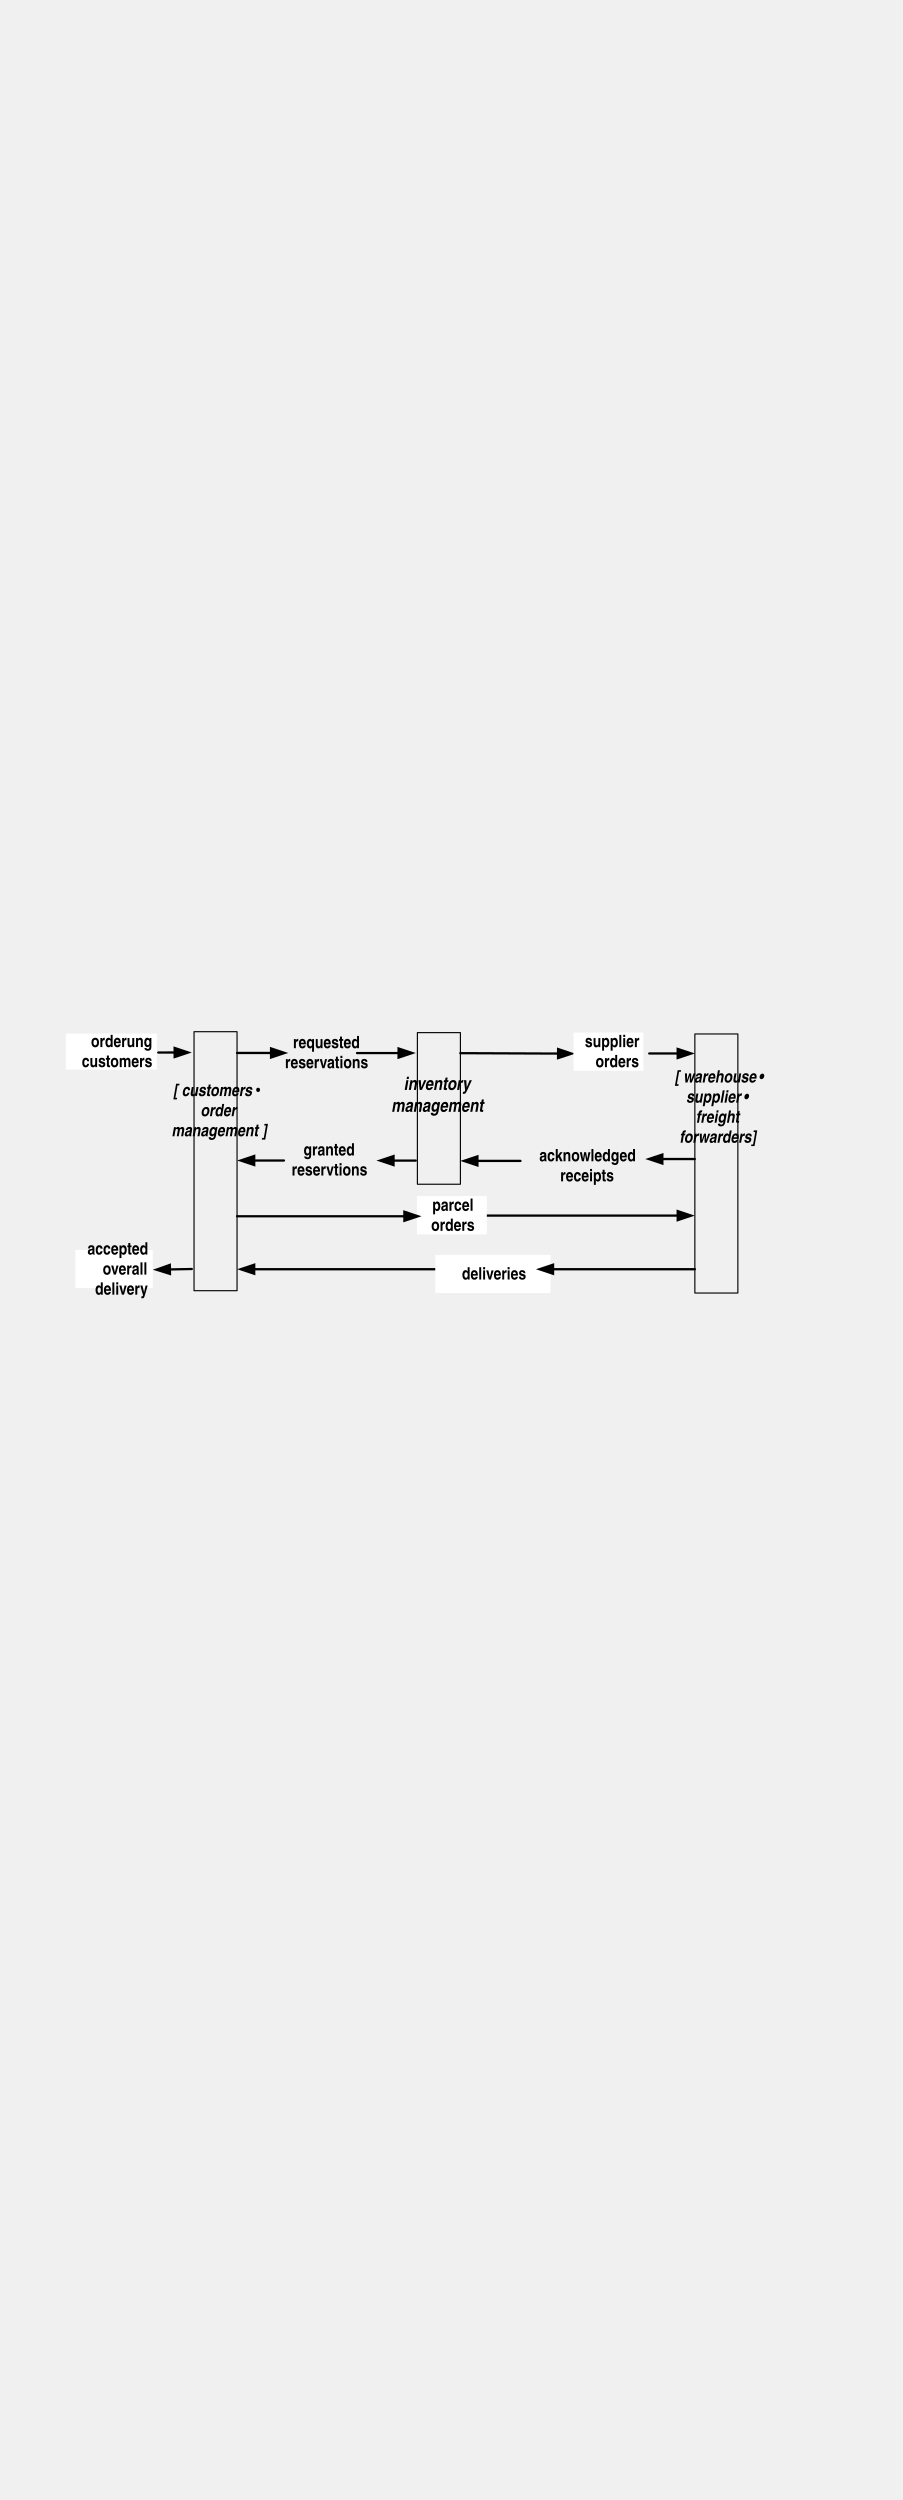
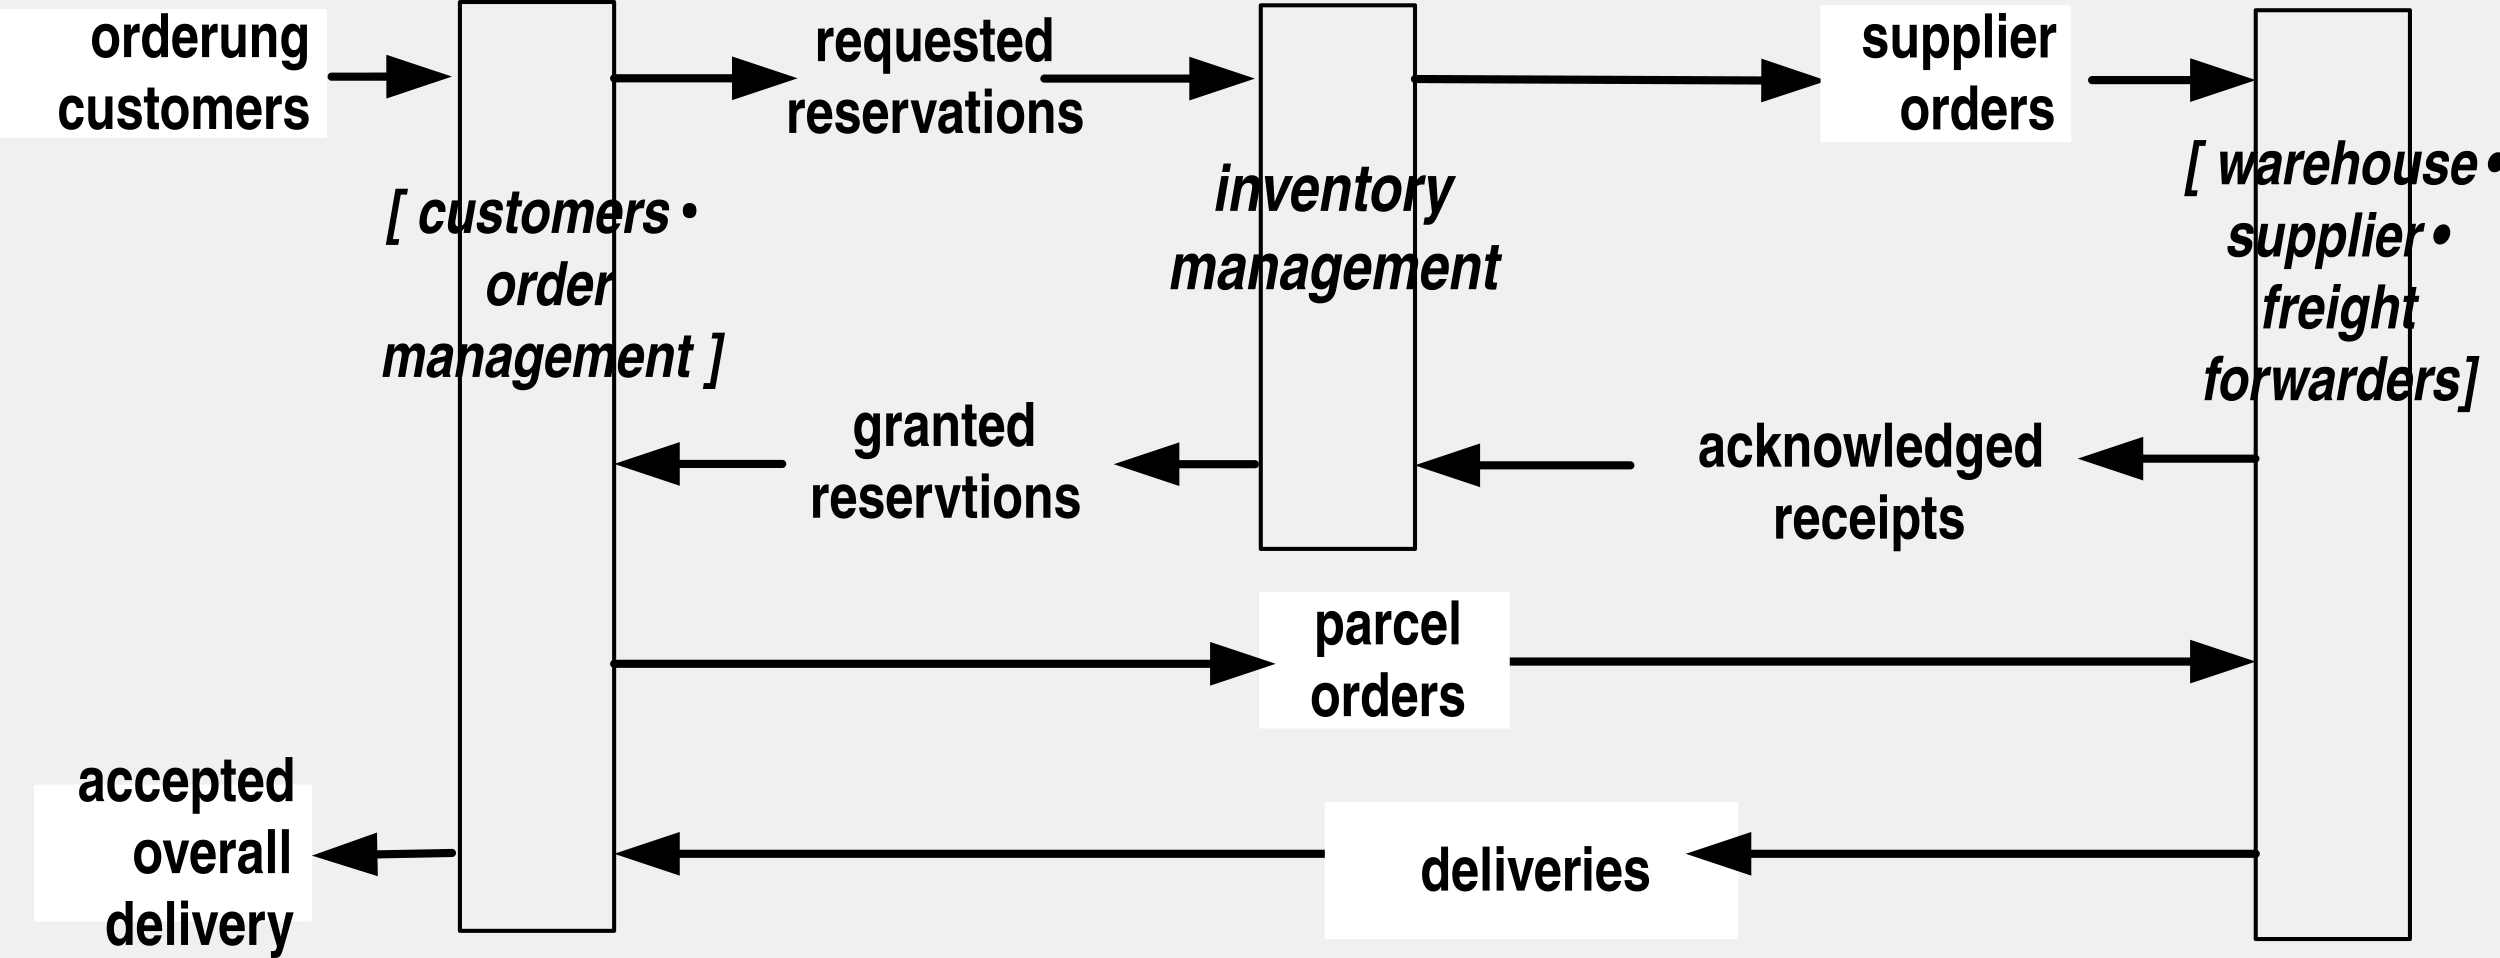
- <svg xmlns="http://www.w3.org/2000/svg" version="1.1" width="594.75pt" height="1647.75pt" viewBox="0 0 594.75 1647.75">
-   <g enable-background="new">
-     <g>
+ <svg xmlns="http://www.w3.org/2000/svg" class="svgObjID" version="1.1" width="459.527pt" height="176.053pt" viewBox="0 0 459.527 176.053" id="svgObjID">
+   <defs id="defs424" />
+   <g enable-background="new" id="g418" transform="translate(-43.353,-679.615)">
+     <g id="g416">
      <clipPath id="cp457">
-         <path transform="matrix(1,0,0,-1,0,1647.75)" d="M -0 1647.75 L 594.75 1647.75 L 594.75 0 L -0 0 " fill-rule="evenodd" />
-       </clipPath>
-       <g clip-path="url(#cp457)">
-         <path transform="matrix(1,0,0,-1,0,1647.75)" stroke-width="1.5" stroke-linecap="round" stroke-linejoin="round" fill="none" stroke="#000000" d="M 303.44 953.61 L 368.1 953.34 " />
+         <path transform="matrix(1,0,0,-1,0,1647.75)" d="M -1.2207e-4,1647.75 H 594.75 V 3.6621e-4 L -1.2207e-4,2.4414e-4" fill-rule="evenodd" id="path2" />
+       </clipPath>
+       <g clip-path="url(#cp457)" id="g7">
+         <path transform="matrix(1,0,0,-1,0,1647.75)" stroke-width="1.5" stroke-linecap="round" stroke-linejoin="round" fill="none" stroke="#000000" d="m 303.44,953.61 64.66,-0.27" id="path5" />
      </g>
      <clipPath id="cp458">
-         <path transform="matrix(1,0,0,-1,0,1647.75)" d="M -0 1647.75 L 594.75 1647.75 L 594.75 0 L -0 0 " fill-rule="evenodd" />
-       </clipPath>
-       <g clip-path="url(#cp458)">
-         <path transform="matrix(1,0,0,-1,0,1647.75)" d="M 367.11 957.36 L 379.15 953.29 L 367.07 949.32 L 367.11 957.36 Z " fill-rule="evenodd" />
-       </g>
-       <path transform="matrix(1,0,0,-1,0,1647.75)" stroke-width="1.5" stroke-linecap="round" stroke-linejoin="round" fill="none" stroke="#000000" d="M 235.32 953.69 L 262.96 953.69 " />
-       <path transform="matrix(1,0,0,-1,0,1647.75)" d="M 261.96 957.71 L 274.02 953.69 L 261.96 949.67 L 261.96 957.71 Z " fill-rule="evenodd" />
-       <path transform="matrix(1,0,0,-1,0,1647.75)" stroke-width="1.5" stroke-linecap="round" stroke-linejoin="round" fill="none" stroke="#000000" d="M 259.12 882.81 L 274.02 882.81 " />
-       <path transform="matrix(1,0,0,-1,0,1647.75)" d="M 260.13 878.79 L 248.07 882.81 L 260.13 886.83 L 260.13 878.79 Z " fill-rule="evenodd" />
-       <path transform="matrix(1,0,0,-1,0,1647.75)" stroke-width=".75" stroke-linecap="round" stroke-linejoin="round" fill="none" stroke="#000000" d="M 275.1 867.24 L 303.446 867.24 L 303.446 967.161 L 275.1 967.161 Z " />
+         <path transform="matrix(1,0,0,-1,0,1647.75)" d="M -1.2207e-4,1647.75 H 594.75 V 3.6621e-4 L -1.2207e-4,2.4414e-4" fill-rule="evenodd" id="path9" />
+       </clipPath>
+       <g clip-path="url(#cp458)" id="g14">
+         <path transform="matrix(1,0,0,-1,0,1647.75)" d="m 367.11,957.36 12.04,-4.07 -12.08,-3.97 z" fill-rule="evenodd" id="path12" />
+       </g>
+       <path transform="matrix(1,0,0,-1,0,1647.75)" stroke-width="1.5" stroke-linecap="round" stroke-linejoin="round" fill="none" stroke="#000000" d="m 235.32,953.69 h 27.64" id="path16" />
+       <path transform="matrix(1,0,0,-1,0,1647.75)" d="m 261.96,957.71 12.06,-4.02 -12.06,-4.02 z" fill-rule="evenodd" id="path18" />
+       <path transform="matrix(1,0,0,-1,0,1647.75)" stroke-width="1.5" stroke-linecap="round" stroke-linejoin="round" fill="none" stroke="#000000" d="m 259.12,882.81 h 14.9" id="path20" />
+       <path transform="matrix(1,0,0,-1,0,1647.75)" d="m 260.13,878.79 -12.06,4.02 12.06,4.02 z" fill-rule="evenodd" id="path22" />
+       <path transform="matrix(1,0,0,-1,0,1647.75)" stroke-width="0.75" stroke-linecap="round" stroke-linejoin="round" fill="none" stroke="#000000" d="m 275.1,867.24 h 28.346 v 99.921 H 275.1 Z" id="path24" />
      <g id="Layer-1" data-name="P">
        <clipPath id="cp459">
-           <path transform="matrix(1,0,0,-1,0,1647.75)" d="M 0 0 L 594.75 0 L 594.75 1647.75 L 0 1647.75 Z " fill-rule="evenodd" />
-         </clipPath>
-         <g clip-path="url(#cp459)">
-           <text xml:space="preserve" transform="matrix(1 0 -0 1 0 1647.75)" font-size="12" font-family="ArialNarrow" font-weight="bold" font-style="italic">
-             <tspan y="-929.38" x="266.05 269.062 275.074 280.366 285.646 291.658 295.438 301.45 305.242 310.522">inventory </tspan>
-           </text>
-         </g>
-       </g>
-       <g id="Layer-1" data-name="P">
+           <path transform="matrix(1,0,0,-1,0,1647.75)" d="M 8.862e-6,0 H 594.75 V 1647.75 H 8.862e-6 Z" fill-rule="evenodd" id="path26" />
+         </clipPath>
+         <g clip-path="url(#cp459)" id="g33">
+           <text xml:space="preserve" transform="translate(0,1647.75)" font-size="12px" font-family="ArialNarrow" font-weight="bold" font-style="italic" id="text31">
+             <tspan y="-929.38" x="266.05 269.062 275.074 280.366 285.646 291.658 295.438 301.45 305.242 310.522" id="tspan29">inventory </tspan>
+           </text>
+         </g>
+       </g>
+       <g id="g45" data-name="P">
        <clipPath id="cp460">
-           <path transform="matrix(1,0,0,-1,0,1647.75)" d="M 0 0 L 594.75 0 L 594.75 1647.75 L 0 1647.75 Z " fill-rule="evenodd" />
-         </clipPath>
-         <g clip-path="url(#cp460)">
-           <text xml:space="preserve" transform="matrix(1 0 -0 1 0 1647.75)" font-size="12" font-family="ArialNarrow" font-weight="bold" font-style="italic">
-             <tspan y="-914.98" x="257.85 266.838 272.082 278.094 283.326 289.338 295.314 303.57 309.558 315.57">management</tspan>
-           </text>
-         </g>
-       </g>
-       <path transform="matrix(1,0,0,-1,0,1647.75)" stroke-width="1.5" stroke-linecap="round" stroke-linejoin="round" fill="none" stroke="#000000" d="M 156.24 953.74 L 178.91 953.74 " />
-       <path transform="matrix(1,0,0,-1,0,1647.75)" d="M 177.9 957.76 L 189.96 953.74 L 177.9 949.72 L 177.9 957.76 Z " fill-rule="evenodd" />
-       <path transform="matrix(1,0,0,-1,0,1647.75)" stroke-width="1.5" stroke-linecap="round" stroke-linejoin="round" fill="none" stroke="#000000" d="M 167.29 882.86 L 187.13 882.86 " />
-       <path transform="matrix(1,0,0,-1,0,1647.75)" d="M 168.3 878.84 L 156.24 882.86 L 168.3 886.88 L 168.3 878.84 Z " fill-rule="evenodd" />
-       <path transform="matrix(1,0,0,-1,0,1647.75)" stroke-width="1.5" stroke-linecap="round" stroke-linejoin="round" fill="none" stroke="#000000" d="M 303.35 846.53 L 446.92 846.53 " />
-       <path transform="matrix(1,0,0,-1,0,1647.75)" d="M 445.92 850.55 L 457.98 846.53 L 445.92 842.51 L 445.92 850.55 Z " fill-rule="evenodd" />
-       <path transform="matrix(1,0,0,-1,0,1647.75)" stroke-width=".75" stroke-linecap="round" stroke-linejoin="round" fill="none" stroke="#000000" d="M 127.89 797.04 L 156.236 797.04 L 156.236 967.76 L 127.89 967.76 Z " />
-       <g id="Layer-1" data-name="P">
+           <path transform="matrix(1,0,0,-1,0,1647.75)" d="M 8.862e-6,0 H 594.75 V 1647.75 H 8.862e-6 Z" fill-rule="evenodd" id="path36" />
+         </clipPath>
+         <g clip-path="url(#cp460)" id="g43">
+           <text xml:space="preserve" transform="translate(0,1647.75)" font-size="12px" font-family="ArialNarrow" font-weight="bold" font-style="italic" id="text41">
+             <tspan y="-914.98" x="257.85 266.838 272.082 278.094 283.326 289.338 295.314 303.57 309.558 315.57" id="tspan39">management</tspan>
+           </text>
+         </g>
+       </g>
+       <path transform="matrix(1,0,0,-1,0,1647.75)" stroke-width="1.5" stroke-linecap="round" stroke-linejoin="round" fill="none" stroke="#000000" d="m 156.24,953.74 h 22.67" id="path47" />
+       <path transform="matrix(1,0,0,-1,0,1647.75)" d="m 177.9,957.76 12.06,-4.02 -12.06,-4.02 z" fill-rule="evenodd" id="path49" />
+       <path transform="matrix(1,0,0,-1,0,1647.75)" stroke-width="1.5" stroke-linecap="round" stroke-linejoin="round" fill="none" stroke="#000000" d="m 167.29,882.86 h 19.84" id="path51" />
+       <path transform="matrix(1,0,0,-1,0,1647.75)" d="m 168.3,878.84 -12.06,4.02 12.06,4.02 z" fill-rule="evenodd" id="path53" />
+       <path transform="matrix(1,0,0,-1,0,1647.75)" stroke-width="1.5" stroke-linecap="round" stroke-linejoin="round" fill="none" stroke="#000000" d="M 303.35,846.53 H 446.92" id="path55" />
+       <path transform="matrix(1,0,0,-1,0,1647.75)" d="m 445.92,850.55 12.06,-4.02 -12.06,-4.02 z" fill-rule="evenodd" id="path57" />
+       <path transform="matrix(1,0,0,-1,0,1647.75)" stroke-width="0.75" stroke-linecap="round" stroke-linejoin="round" fill="none" stroke="#000000" d="m 127.89,797.04 h 28.346 V 967.76 H 127.89 Z" id="path59" />
+       <g id="g70" data-name="P">
        <clipPath id="cp461">
-           <path transform="matrix(1,0,0,-1,0,1647.75)" d="M 0 0 L 594.75 0 L 594.75 1647.75 L 0 1647.75 Z " fill-rule="evenodd" />
-         </clipPath>
-         <g clip-path="url(#cp461)">
-           <text xml:space="preserve" transform="matrix(1 0 -0 1 0 1647.75)" font-size="11.25" font-family="ArialNarrow" font-weight="bold">
-             <tspan y="-956.9" x="193.13 196.865 201.365 207.35 212.604 217.846 222.346 225.35 230.593 235.846">requested </tspan>
-           </text>
-         </g>
-       </g>
-       <g id="Layer-1" data-name="P">
+           <path transform="matrix(1,0,0,-1,0,1647.75)" d="M 8.862e-6,0 H 594.75 V 1647.75 H 8.862e-6 Z" fill-rule="evenodd" id="path61" />
+         </clipPath>
+         <g clip-path="url(#cp461)" id="g68">
+           <text xml:space="preserve" transform="translate(0,1647.75)" font-size="11.25px" font-family="ArialNarrow" font-weight="bold" id="text66">
+             <tspan y="-956.9" x="193.13 196.865 201.365 207.35 212.604 217.846 222.346 225.35 230.593 235.846" id="tspan64">requested </tspan>
+           </text>
+         </g>
+       </g>
+       <g id="g81" data-name="P">
        <clipPath id="cp462">
-           <path transform="matrix(1,0,0,-1,0,1647.75)" d="M 0 0 L 594.75 0 L 594.75 1647.75 L 0 1647.75 Z " fill-rule="evenodd" />
-         </clipPath>
-         <g clip-path="url(#cp462)">
-           <text xml:space="preserve" transform="matrix(1 0 -0 1 0 1647.75)" font-size="11.25" font-family="ArialNarrow" font-weight="bold">
-             <tspan y="-943.7" x="187.85 191.585 196.085 201.328 206.57 209.574 214.816 220.059 223.063 225.313 230.566 236.551">reservations</tspan>
-           </text>
-         </g>
-       </g>
-       <g id="Layer-1" data-name="P">
+           <path transform="matrix(1,0,0,-1,0,1647.75)" d="M 8.862e-6,0 H 594.75 V 1647.75 H 8.862e-6 Z" fill-rule="evenodd" id="path72" />
+         </clipPath>
+         <g clip-path="url(#cp462)" id="g79">
+           <text xml:space="preserve" transform="translate(0,1647.75)" font-size="11.25px" font-family="ArialNarrow" font-weight="bold" id="text77">
+             <tspan y="-943.7" x="187.85 191.585 196.085 201.328 206.57 209.574 214.816 220.059 223.063 225.313 230.566 236.551" id="tspan75">reservations</tspan>
+           </text>
+         </g>
+       </g>
+       <g id="g92" data-name="P">
        <clipPath id="cp463">
-           <path transform="matrix(1,0,0,-1,0,1647.75)" d="M 0 0 L 594.75 0 L 594.75 1647.75 L 0 1647.75 Z " fill-rule="evenodd" />
-         </clipPath>
-         <g clip-path="url(#cp463)">
-           <text xml:space="preserve" transform="matrix(1 0 -0 1 0 1647.75)" font-size="11.25" font-family="ArialNarrow" font-weight="bold">
-             <tspan y="-886.17" x="200 205.254 208.989 214.231 219.485 222.489 227.731 232.985">granted </tspan>
-           </text>
-         </g>
-       </g>
-       <g id="Layer-1" data-name="P">
+           <path transform="matrix(1,0,0,-1,0,1647.75)" d="M 8.862e-6,0 H 594.75 V 1647.75 H 8.862e-6 Z" fill-rule="evenodd" id="path83" />
+         </clipPath>
+         <g clip-path="url(#cp463)" id="g90">
+           <text xml:space="preserve" transform="translate(0,1647.75)" font-size="11.25px" font-family="ArialNarrow" font-weight="bold" id="text88">
+             <tspan y="-886.17" x="200 205.254 208.989 214.231 219.485 222.489 227.731 232.985" id="tspan86">granted </tspan>
+           </text>
+         </g>
+       </g>
+       <g id="g103" data-name="P">
        <clipPath id="cp464">
-           <path transform="matrix(1,0,0,-1,0,1647.75)" d="M 0 0 L 594.75 0 L 594.75 1647.75 L 0 1647.75 Z " fill-rule="evenodd" />
-         </clipPath>
-         <g clip-path="url(#cp464)">
-           <text xml:space="preserve" transform="matrix(1 0 -0 1 0 1647.75)" font-size="11.25" font-family="ArialNarrow" font-weight="bold">
-             <tspan y="-872.97" x="192.23 195.965 200.465 205.708 210.95 213.954 219.196 222.2 224.45 230.435 235.689">reservtions</tspan>
-           </text>
-         </g>
-       </g>
-       <path transform="matrix(1,0,0,-1,0,1647.75)" stroke-width="1.5" stroke-linecap="round" stroke-linejoin="round" fill="none" stroke="#000000" d="M 436.3 883.83 L 457.92 883.83 " />
-       <path transform="matrix(1,0,0,-1,0,1647.75)" d="M 437.3 879.81 L 425.24 883.83 L 437.3 887.85 L 437.3 879.81 Z " fill-rule="evenodd" />
-       <path transform="matrix(1,0,0,-1,0,1647.75)" stroke-width="1.5" stroke-linecap="round" stroke-linejoin="round" fill="none" stroke="#000000" d="M 314.4 882.6 L 343.03 882.6 " />
-       <path transform="matrix(1,0,0,-1,0,1647.75)" d="M 315.41 878.58 L 303.35 882.6 L 315.41 886.63 L 315.41 878.58 Z " fill-rule="evenodd" />
-       <path transform="matrix(1,0,0,-1,0,1647.75)" d="M 274.8 834.21 L 320.863 834.21 L 320.863 859.357 L 274.8 859.357 Z " fill="#ffffff" fill-rule="evenodd" />
-       <g id="Layer-1" data-name="P">
+           <path transform="matrix(1,0,0,-1,0,1647.75)" d="M 8.862e-6,0 H 594.75 V 1647.75 H 8.862e-6 Z" fill-rule="evenodd" id="path94" />
+         </clipPath>
+         <g clip-path="url(#cp464)" id="g101">
+           <text xml:space="preserve" transform="translate(0,1647.75)" font-size="11.25px" font-family="ArialNarrow" font-weight="bold" id="text99">
+             <tspan y="-872.97" x="192.23 195.965 200.465 205.708 210.95 213.954 219.196 222.2 224.45 230.435 235.689" id="tspan97">reservtions</tspan>
+           </text>
+         </g>
+       </g>
+       <path transform="matrix(1,0,0,-1,0,1647.75)" stroke-width="1.5" stroke-linecap="round" stroke-linejoin="round" fill="none" stroke="#000000" d="m 436.3,883.83 h 21.62" id="path105" />
+       <path transform="matrix(1,0,0,-1,0,1647.75)" d="m 437.3,879.81 -12.06,4.02 12.06,4.02 z" fill-rule="evenodd" id="path107" />
+       <path transform="matrix(1,0,0,-1,0,1647.75)" stroke-width="1.5" stroke-linecap="round" stroke-linejoin="round" fill="none" stroke="#000000" d="m 314.4,882.6 h 28.63" id="path109" />
+       <path transform="matrix(1,0,0,-1,0,1647.75)" d="m 315.41,878.58 -12.06,4.02 12.06,4.03 z" fill-rule="evenodd" id="path111" />
+       <path transform="matrix(1,0,0,-1,0,1647.75)" d="m 274.8,834.21 h 46.063 v 25.147 H 274.8 Z" fill="#ffffff" fill-rule="evenodd" id="path113" />
+       <g id="g124" data-name="P">
        <clipPath id="cp465">
-           <path transform="matrix(1,0,0,-1,0,1647.75)" d="M 0 0 L 594.75 0 L 594.75 1647.75 L 0 1647.75 Z " fill-rule="evenodd" />
-         </clipPath>
-         <g clip-path="url(#cp465)">
-           <text xml:space="preserve" transform="matrix(1 0 -0 1 0 1647.75)" font-size="11.25" font-family="ArialNarrow" font-weight="bold">
-             <tspan y="-849.7" x="284.9 290.154 295.396 299.131 303.631 308.874 311.124">parcel </tspan>
-           </text>
-         </g>
-       </g>
-       <g id="Layer-1" data-name="P">
+           <path transform="matrix(1,0,0,-1,0,1647.75)" d="M 8.862e-6,0 H 594.75 V 1647.75 H 8.862e-6 Z" fill-rule="evenodd" id="path115" />
+         </clipPath>
+         <g clip-path="url(#cp465)" id="g122">
+           <text xml:space="preserve" transform="translate(0,1647.75)" font-size="11.25px" font-family="ArialNarrow" font-weight="bold" id="text120">
+             <tspan y="-849.7" x="284.9 290.154 295.396 299.131 303.631 308.874 311.124" id="tspan118">parcel </tspan>
+           </text>
+         </g>
+       </g>
+       <g id="g135" data-name="P">
        <clipPath id="cp466">
-           <path transform="matrix(1,0,0,-1,0,1647.75)" d="M 0 0 L 594.75 0 L 594.75 1647.75 L 0 1647.75 Z " fill-rule="evenodd" />
-         </clipPath>
-         <g clip-path="url(#cp466)">
-           <text xml:space="preserve" transform="matrix(1 0 -0 1 0 1647.75)" font-size="11.25" font-family="ArialNarrow" font-weight="bold">
-             <tspan y="-836.5" x="284.15 289.404 293.139 298.392 303.635 307.37">orders</tspan>
-           </text>
-         </g>
-       </g>
-       <g id="Layer-1" data-name="P">
+           <path transform="matrix(1,0,0,-1,0,1647.75)" d="M 8.862e-6,0 H 594.75 V 1647.75 H 8.862e-6 Z" fill-rule="evenodd" id="path126" />
+         </clipPath>
+         <g clip-path="url(#cp466)" id="g133">
+           <text xml:space="preserve" transform="translate(0,1647.75)" font-size="11.25px" font-family="ArialNarrow" font-weight="bold" id="text131">
+             <tspan y="-836.5" x="284.15 289.404 293.139 298.392 303.635 307.37" id="tspan129">orders</tspan>
+           </text>
+         </g>
+       </g>
+       <g id="g146" data-name="P">
        <clipPath id="cp467">
-           <path transform="matrix(1,0,0,-1,0,1647.75)" d="M 0 0 L 594.75 0 L 594.75 1647.75 L 0 1647.75 Z " fill-rule="evenodd" />
-         </clipPath>
-         <g clip-path="url(#cp467)">
-           <text xml:space="preserve" transform="matrix(1 0 -0 1 0 1647.75)" font-size="11.275" font-family="ArialNarrow" font-weight="bold">
-             <tspan y="-882.35" x="355.45 360.693 365.192 370.434 375.689 381.676 388.429 390.684 395.927 401.914 407.168 412.411 417.665">acknowledged </tspan>
-           </text>
-         </g>
-       </g>
-       <g id="Layer-1" data-name="P">
+           <path transform="matrix(1,0,0,-1,0,1647.75)" d="M 8.862e-6,0 H 594.75 V 1647.75 H 8.862e-6 Z" fill-rule="evenodd" id="path137" />
+         </clipPath>
+         <g clip-path="url(#cp467)" id="g144">
+           <text xml:space="preserve" transform="translate(0,1647.75)" font-size="11.275px" font-family="ArialNarrow" font-weight="bold" id="text142">
+             <tspan y="-882.35" x="355.45 360.693 365.192 370.434 375.689 381.676 388.429 390.684 395.927 401.914 407.168 412.411 417.665" id="tspan140">acknowledged </tspan>
+           </text>
+         </g>
+       </g>
+       <g id="g157" data-name="P">
        <clipPath id="cp468">
-           <path transform="matrix(1,0,0,-1,0,1647.75)" d="M 0 0 L 594.75 0 L 594.75 1647.75 L 0 1647.75 Z " fill-rule="evenodd" />
-         </clipPath>
-         <g clip-path="url(#cp468)">
-           <text xml:space="preserve" transform="matrix(1 0 -0 1 0 1647.75)" font-size="11.25" font-family="ArialNarrow" font-weight="bold">
-             <tspan y="-869.13" x="369.25 372.985 377.485 382.727 387.97 390.22 395.474 398.477">receipts</tspan>
-           </text>
-         </g>
-       </g>
-       <path transform="matrix(1,0,0,-1,0,1647.75)" d="M 378 942.01 L 424.063 942.01 L 424.063 967.157 L 378 967.157 Z " fill="#ffffff" fill-rule="evenodd" />
-       <g id="Layer-1" data-name="P">
+           <path transform="matrix(1,0,0,-1,0,1647.75)" d="M 8.862e-6,0 H 594.75 V 1647.75 H 8.862e-6 Z" fill-rule="evenodd" id="path148" />
+         </clipPath>
+         <g clip-path="url(#cp468)" id="g155">
+           <text xml:space="preserve" transform="translate(0,1647.75)" font-size="11.25px" font-family="ArialNarrow" font-weight="bold" id="text153">
+             <tspan y="-869.13" x="369.25 372.985 377.485 382.727 387.97 390.22 395.474 398.477" id="tspan151">receipts</tspan>
+           </text>
+         </g>
+       </g>
+       <path transform="matrix(1,0,0,-1,0,1647.75)" d="m 378,942.01 h 46.063 v 25.147 H 378 Z" fill="#ffffff" fill-rule="evenodd" id="path159" />
+       <g id="g170" data-name="P">
        <clipPath id="cp469">
-           <path transform="matrix(1,0,0,-1,0,1647.75)" d="M 0 0 L 594.75 0 L 594.75 1647.75 L 0 1647.75 Z " fill-rule="evenodd" />
-         </clipPath>
-         <g clip-path="url(#cp469)">
-           <text xml:space="preserve" transform="matrix(1 0 -0 1 0 1647.75)" font-size="11.275" font-family="ArialNarrow" font-weight="bold">
-             <tspan y="-957.58" x="385.48 390.723 395.977 401.231 407.218 409.473 411.728 416.971 420.714">supplier </tspan>
-           </text>
-         </g>
-       </g>
-       <g id="Layer-1" data-name="P">
+           <path transform="matrix(1,0,0,-1,0,1647.75)" d="M 8.862e-6,0 H 594.75 V 1647.75 H 8.862e-6 Z" fill-rule="evenodd" id="path161" />
+         </clipPath>
+         <g clip-path="url(#cp469)" id="g168">
+           <text xml:space="preserve" transform="translate(0,1647.75)" font-size="11.275px" font-family="ArialNarrow" font-weight="bold" id="text166">
+             <tspan y="-957.58" x="385.48 390.723 395.977 401.231 407.218 409.473 411.728 416.971 420.714" id="tspan164">supplier </tspan>
+           </text>
+         </g>
+       </g>
+       <g id="g181" data-name="P">
        <clipPath id="cp470">
-           <path transform="matrix(1,0,0,-1,0,1647.75)" d="M 0 0 L 594.75 0 L 594.75 1647.75 L 0 1647.75 Z " fill-rule="evenodd" />
-         </clipPath>
-         <g clip-path="url(#cp470)">
-           <text xml:space="preserve" transform="matrix(1 0 -0 1 0 1647.75)" font-size="11.25" font-family="ArialNarrow" font-weight="bold">
-             <tspan y="-944.35" x="392.5 397.754 401.489 406.743 411.985 415.72">orders</tspan>
-           </text>
-         </g>
-       </g>
-       <path transform="matrix(1,0,0,-1,0,1647.75)" stroke-width="1.5" stroke-linecap="round" stroke-linejoin="round" fill="none" stroke="#000000" d="M 156.24 846.12 L 266.78 846.12 " />
-       <path transform="matrix(1,0,0,-1,0,1647.75)" d="M 265.78 850.14 L 277.84 846.12 L 265.78 842.1 L 265.78 850.14 Z " fill-rule="evenodd" />
+           <path transform="matrix(1,0,0,-1,0,1647.75)" d="M 8.862e-6,0 H 594.75 V 1647.75 H 8.862e-6 Z" fill-rule="evenodd" id="path172" />
+         </clipPath>
+         <g clip-path="url(#cp470)" id="g179">
+           <text xml:space="preserve" transform="translate(0,1647.75)" font-size="11.25px" font-family="ArialNarrow" font-weight="bold" id="text177">
+             <tspan y="-944.35" x="392.5 397.754 401.489 406.742 411.985 415.72" id="tspan175">orders</tspan>
+           </text>
+         </g>
+       </g>
+       <path transform="matrix(1,0,0,-1,0,1647.75)" stroke-width="1.5" stroke-linecap="round" stroke-linejoin="round" fill="none" stroke="#000000" d="M 156.24,846.12 H 266.78" id="path183" />
+       <path transform="matrix(1,0,0,-1,0,1647.75)" d="m 265.78,850.14 12.06,-4.02 -12.06,-4.02 z" fill-rule="evenodd" id="path185" />
      <clipPath id="cp471">
-         <path transform="matrix(1,0,0,-1,0,1647.75)" d="M -0 1647.75 L 594.75 1647.75 L 594.75 0 L -0 0 " fill-rule="evenodd" />
-       </clipPath>
-       <g clip-path="url(#cp471)">
-         <path transform="matrix(1,0,0,-1,0,1647.75)" stroke-width="1.5" stroke-linecap="round" stroke-linejoin="round" fill="none" stroke="#000000" d="M 111.72 811.07 L 126.43 811.35 " />
+         <path transform="matrix(1,0,0,-1,0,1647.75)" d="M -2.2888e-5,1647.75 H 594.75 V 2.4414e-4 H -3.0518e-5" fill-rule="evenodd" id="path187" />
+       </clipPath>
+       <g clip-path="url(#cp471)" id="g192">
+         <path transform="matrix(1,0,0,-1,0,1647.75)" stroke-width="1.5" stroke-linecap="round" stroke-linejoin="round" fill="none" stroke="#000000" d="m 111.72,811.07 14.71,0.28" id="path190" />
      </g>
      <clipPath id="cp472">
-         <path transform="matrix(1,0,0,-1,0,1647.75)" d="M -0 1647.75 L 594.75 1647.75 L 594.75 0 L -0 0 " fill-rule="evenodd" />
-       </clipPath>
-       <g clip-path="url(#cp472)">
-         <path transform="matrix(1,0,0,-1,0,1647.75)" d="M 112.8 807.07 L 100.67 810.86 L 112.65 815.11 L 112.8 807.07 Z " fill-rule="evenodd" />
+         <path transform="matrix(1,0,0,-1,0,1647.75)" d="M -2.2888e-5,1647.75 H 594.75 V 2.4414e-4 H -3.0518e-5" fill-rule="evenodd" id="path194" />
+       </clipPath>
+       <g clip-path="url(#cp472)" id="g199">
+         <path transform="matrix(1,0,0,-1,0,1647.75)" d="m 112.8,807.07 -12.13,3.79 11.98,4.25 z" fill-rule="evenodd" id="path197" />
      </g>
      <clipPath id="cp473">
-         <path transform="matrix(1,0,0,-1,0,1647.75)" d="M -0 1647.75 L 594.75 1647.75 L 594.75 0 L -0 0 " fill-rule="evenodd" />
-       </clipPath>
-       <g clip-path="url(#cp473)">
-         <path transform="matrix(1,0,0,-1,0,1647.75)" stroke-width="1.5" stroke-linecap="round" stroke-linejoin="round" fill="none" stroke="#000000" d="M 104.31 954.04 L 115.37 954.05 " />
+         <path transform="matrix(1,0,0,-1,0,1647.75)" d="M -3.0518e-5,1647.75 H 594.75 V 2.4414e-4 L -3.0518e-5,1.2207e-4" fill-rule="evenodd" id="path201" />
+       </clipPath>
+       <g clip-path="url(#cp473)" id="g206">
+         <path transform="matrix(1,0,0,-1,0,1647.75)" stroke-width="1.5" stroke-linecap="round" stroke-linejoin="round" fill="none" stroke="#000000" d="m 104.31,954.04 11.06,0.01" id="path204" />
      </g>
      <clipPath id="cp474">
-         <path transform="matrix(1,0,0,-1,0,1647.75)" d="M -0 1647.75 L 594.75 1647.75 L 594.75 0 L -0 0 " fill-rule="evenodd" />
-       </clipPath>
-       <g clip-path="url(#cp474)">
-         <path transform="matrix(1,0,0,-1,0,1647.75)" d="M 114.36 958.07 L 126.43 954.06 L 114.37 950.03 L 114.36 958.07 Z " fill-rule="evenodd" />
-       </g>
-       <path transform="matrix(1,0,0,-1,0,1647.75)" d="M 43.353 942.79 L 103.447 942.79 L 103.447 966.484 L 43.353 966.484 Z " fill="#ffffff" fill-rule="evenodd" />
-       <g id="Layer-1" data-name="P">
+         <path transform="matrix(1,0,0,-1,0,1647.75)" d="M -3.0518e-5,1647.75 H 594.75 V 2.4414e-4 L -3.0518e-5,1.2207e-4" fill-rule="evenodd" id="path208" />
+       </clipPath>
+       <g clip-path="url(#cp474)" id="g213">
+         <path transform="matrix(1,0,0,-1,0,1647.75)" d="m 114.36,958.07 12.07,-4.01 -12.06,-4.03 z" fill-rule="evenodd" id="path211" />
+       </g>
+       <path transform="matrix(1,0,0,-1,0,1647.75)" d="m 43.353,942.79 h 60.094 v 23.694 H 43.353 Z" fill="#ffffff" fill-rule="evenodd" id="path215" />
+       <g id="g226" data-name="P">
        <clipPath id="cp475">
-           <path transform="matrix(1,0,0,-1,0,1647.75)" d="M 0 0 L 594.75 0 L 594.75 1647.75 L 0 1647.75 Z " fill-rule="evenodd" />
-         </clipPath>
-         <g clip-path="url(#cp475)">
-           <text xml:space="preserve" transform="matrix(1 0 -0 1 0 1647.75)" font-size="11.25" font-family="ArialNarrow" font-weight="bold">
-             <tspan y="-957.63" x="59.95 65.204 68.939 74.193 79.435 83.17 88.424 93.678 99.663">orderung </tspan>
-           </text>
-         </g>
-       </g>
-       <g id="Layer-1" data-name="P">
+           <path transform="matrix(1,0,0,-1,0,1647.75)" d="M 8.862e-6,0 H 594.75 V 1647.75 H 8.862e-6 Z" fill-rule="evenodd" id="path217" />
+         </clipPath>
+         <g clip-path="url(#cp475)" id="g224">
+           <text xml:space="preserve" transform="translate(0,1647.75)" font-size="11.25px" font-family="ArialNarrow" font-weight="bold" id="text222">
+             <tspan y="-957.63" x="59.95 65.204 68.939 74.193 79.435 83.17 88.424 93.678 99.663" id="tspan220">orderung </tspan>
+           </text>
+         </g>
+       </g>
+       <g id="g237" data-name="P">
        <clipPath id="cp476">
-           <path transform="matrix(1,0,0,-1,0,1647.75)" d="M 0 0 L 594.75 0 L 594.75 1647.75 L 0 1647.75 Z " fill-rule="evenodd" />
-         </clipPath>
-         <g clip-path="url(#cp476)">
-           <text xml:space="preserve" transform="matrix(1 0 -0 1 0 1647.75)" font-size="11.275" font-family="ArialNarrow" font-weight="bold">
-             <tspan y="-944.42" x="53.9 59.143 64.397 69.64 72.639 77.893 86.113 90.645 94.389">customers</tspan>
-           </text>
-         </g>
-       </g>
-       <path transform="matrix(1,0,0,-1,0,1647.75)" d="M 49.642 798.77 L 100.666 798.77 L 100.666 823.917 L 49.642 823.917 Z " fill="#ffffff" fill-rule="evenodd" />
-       <g id="Layer-1" data-name="P">
+           <path transform="matrix(1,0,0,-1,0,1647.75)" d="M 8.862e-6,0 H 594.75 V 1647.75 H 8.862e-6 Z" fill-rule="evenodd" id="path228" />
+         </clipPath>
+         <g clip-path="url(#cp476)" id="g235">
+           <text xml:space="preserve" transform="translate(0,1647.75)" font-size="11.275px" font-family="ArialNarrow" font-weight="bold" id="text233">
+             <tspan y="-944.42" x="53.9 59.143 64.397 69.64 72.639 77.893 86.113 90.645 94.389" id="tspan231">customers</tspan>
+           </text>
+         </g>
+       </g>
+       <path transform="matrix(1,0,0,-1,0,1647.75)" d="m 49.642,798.77 h 51.024 v 25.147 H 49.642 Z" fill="#ffffff" fill-rule="evenodd" id="path239" />
+       <g id="g250" data-name="P">
        <clipPath id="cp477">
-           <path transform="matrix(1,0,0,-1,0,1647.75)" d="M 0 0 L 594.75 0 L 594.75 1647.75 L 0 1647.75 Z " fill-rule="evenodd" />
-         </clipPath>
-         <g clip-path="url(#cp477)">
-           <text xml:space="preserve" transform="matrix(1 0 -0 1 0 1647.75)" font-size="11.275" font-family="ArialNarrow" font-weight="bold">
-             <tspan y="-820.88" x="57.625 62.89 67.412 72.677 77.943 83.219 86.218 91.484 96.761">accepted </tspan>
-           </text>
-         </g>
-       </g>
-       <g id="Layer-1" data-name="P">
+           <path transform="matrix(1,0,0,-1,0,1647.75)" d="M 8.862e-6,0 H 594.75 V 1647.75 H 8.862e-6 Z" fill-rule="evenodd" id="path241" />
+         </clipPath>
+         <g clip-path="url(#cp477)" id="g248">
+           <text xml:space="preserve" transform="translate(0,1647.75)" font-size="11.275px" font-family="ArialNarrow" font-weight="bold" id="text246">
+             <tspan y="-820.88" x="57.625 62.89 67.412 72.677 77.943 83.219 86.218 91.484 96.761" id="tspan244">accepted </tspan>
+           </text>
+         </g>
+       </g>
+       <g id="g261" data-name="P">
        <clipPath id="cp478">
-           <path transform="matrix(1,0,0,-1,0,1647.75)" d="M 0 0 L 594.75 0 L 594.75 1647.75 L 0 1647.75 Z " fill-rule="evenodd" />
-         </clipPath>
-         <g clip-path="url(#cp478)">
-           <text xml:space="preserve" transform="matrix(1 0 -0 1 0 1647.75)" font-size="11.25" font-family="ArialNarrow" font-weight="bold">
-             <tspan y="-807.65" x="67.675 72.929 78.171 83.414 86.418 91.66 93.91 96.903">overall </tspan>
-           </text>
-         </g>
-       </g>
-       <g id="Layer-1" data-name="P">
+           <path transform="matrix(1,0,0,-1,0,1647.75)" d="M 8.862e-6,0 H 594.75 V 1647.75 H 8.862e-6 Z" fill-rule="evenodd" id="path252" />
+         </clipPath>
+         <g clip-path="url(#cp478)" id="g259">
+           <text xml:space="preserve" transform="translate(0,1647.75)" font-size="11.25px" font-family="ArialNarrow" font-weight="bold" id="text257">
+             <tspan y="-807.65" x="67.675 72.929 78.171 83.414 86.418 91.66 93.91 96.903" id="tspan255">overall </tspan>
+           </text>
+         </g>
+       </g>
+       <g id="g272" data-name="P">
        <clipPath id="cp479">
-           <path transform="matrix(1,0,0,-1,0,1647.75)" d="M 0 0 L 594.75 0 L 594.75 1647.75 L 0 1647.75 Z " fill-rule="evenodd" />
-         </clipPath>
-         <g clip-path="url(#cp479)">
-           <text xml:space="preserve" transform="matrix(1 0 -0 1 0 1647.75)" font-size="11.25" font-family="ArialNarrow" font-weight="bold">
-             <tspan y="-794.45" x="62.65 67.904 73.146 75.396 78.389 82.889 88.131 91.866">delivery</tspan>
-           </text>
-         </g>
-       </g>
-       <path transform="matrix(1,0,0,-1,0,1647.75)" stroke-width="1.5" stroke-linecap="round" stroke-linejoin="round" fill="none" stroke="#000000" d="M 167.29 811.2 L 296.5 811.2 " />
-       <path transform="matrix(1,0,0,-1,0,1647.75)" d="M 168.3 807.18 L 156.24 811.2 L 168.3 815.22 L 168.3 807.18 Z " fill-rule="evenodd" />
-       <path transform="matrix(1,0,0,-1,0,1647.75)" d="M 286.87 795.53 L 362.839 795.53 L 362.839 820.677 L 286.87 820.677 Z " fill="#ffffff" fill-rule="evenodd" />
-       <g id="Layer-1" data-name="P">
+           <path transform="matrix(1,0,0,-1,0,1647.75)" d="M 8.862e-6,0 H 594.75 V 1647.75 H 8.862e-6 Z" fill-rule="evenodd" id="path263" />
+         </clipPath>
+         <g clip-path="url(#cp479)" id="g270">
+           <text xml:space="preserve" transform="translate(0,1647.75)" font-size="11.25px" font-family="ArialNarrow" font-weight="bold" id="text268">
+             <tspan y="-794.45" x="62.65 67.904 73.146 75.396 78.389 82.889 88.131 91.866" id="tspan266">delivery</tspan>
+           </text>
+         </g>
+       </g>
+       <path transform="matrix(1,0,0,-1,0,1647.75)" stroke-width="1.5" stroke-linecap="round" stroke-linejoin="round" fill="none" stroke="#000000" d="M 167.29,811.2 H 296.5" id="path274" />
+       <path transform="matrix(1,0,0,-1,0,1647.75)" d="m 168.3,807.18 -12.06,4.02 12.06,4.02 z" fill-rule="evenodd" id="path276" />
+       <path transform="matrix(1,0,0,-1,0,1647.75)" d="m 286.87,795.53 h 75.969 v 25.147 H 286.87 Z" fill="#ffffff" fill-rule="evenodd" id="path278" />
+       <g id="g289" data-name="P">
        <clipPath id="cp480">
-           <path transform="matrix(1,0,0,-1,0,1647.75)" d="M 0 0 L 594.75 0 L 594.75 1647.75 L 0 1647.75 Z " fill-rule="evenodd" />
-         </clipPath>
-         <g clip-path="url(#cp480)">
-           <text xml:space="preserve" transform="matrix(1 0 -0 1 0 1647.75)" font-size="11.275" font-family="ArialNarrow" font-weight="bold">
-             <tspan y="-804.43" x="304.43 309.684 314.927 317.182 320.17 324.669 329.911 333.655 335.91 341.153">deliveries</tspan>
-           </text>
-         </g>
-       </g>
-       <path transform="matrix(1,0,0,-1,0,1647.75)" stroke-width="1.5" stroke-linecap="round" stroke-linejoin="round" fill="none" stroke="#000000" d="M 364.25 811.2 L 457.98 811.2 " />
-       <path transform="matrix(1,0,0,-1,0,1647.75)" d="M 365.26 807.18 L 353.2 811.2 L 365.26 815.22 L 365.26 807.18 Z " fill-rule="evenodd" />
-       <path transform="matrix(1,0,0,-1,0,1647.75)" stroke-width=".75" stroke-linecap="round" stroke-linejoin="round" fill="none" stroke="#000000" d="M 457.98 795.53 L 486.326 795.53 L 486.326 966.25 L 457.98 966.25 Z " />
-       <path transform="matrix(1,0,0,-1,0,1647.75)" stroke-width="1.5" stroke-linecap="round" stroke-linejoin="round" fill="none" stroke="#000000" d="M 427.91 953.41 L 446.92 953.41 " />
-       <path transform="matrix(1,0,0,-1,0,1647.75)" d="M 445.92 957.43 L 457.98 953.41 L 445.92 949.39 L 445.92 957.43 Z " fill-rule="evenodd" />
-       <g id="Layer-1" data-name="P">
+           <path transform="matrix(1,0,0,-1,0,1647.75)" d="M 8.862e-6,0 H 594.75 V 1647.75 H 8.862e-6 Z" fill-rule="evenodd" id="path280" />
+         </clipPath>
+         <g clip-path="url(#cp480)" id="g287">
+           <text xml:space="preserve" transform="translate(0,1647.75)" font-size="11.275px" font-family="ArialNarrow" font-weight="bold" id="text285">
+             <tspan y="-804.43" x="304.43 309.684 314.927 317.182 320.17 324.669 329.911 333.655 335.91 341.153" id="tspan283">deliveries</tspan>
+           </text>
+         </g>
+       </g>
+       <path transform="matrix(1,0,0,-1,0,1647.75)" stroke-width="1.5" stroke-linecap="round" stroke-linejoin="round" fill="none" stroke="#000000" d="m 364.25,811.2 h 93.73" id="path291" />
+       <path transform="matrix(1,0,0,-1,0,1647.75)" d="m 365.26,807.18 -12.06,4.02 12.06,4.02 z" fill-rule="evenodd" id="path293" />
+       <path transform="matrix(1,0,0,-1,0,1647.75)" stroke-width="0.75" stroke-linecap="round" stroke-linejoin="round" fill="none" stroke="#000000" d="m 457.98,795.53 h 28.346 V 966.25 H 457.98 Z" id="path295" />
+       <path transform="matrix(1,0,0,-1,0,1647.75)" stroke-width="1.5" stroke-linecap="round" stroke-linejoin="round" fill="none" stroke="#000000" d="m 427.91,953.41 h 19.01" id="path297" />
+       <path transform="matrix(1,0,0,-1,0,1647.75)" d="m 445.92,957.43 12.06,-4.02 -12.06,-4.02 z" fill-rule="evenodd" id="path299" />
+       <g id="g310" data-name="P">
        <clipPath id="cp481">
-           <path transform="matrix(1,0,0,-1,0,1647.75)" d="M 0 0 L 594.75 0 L 594.75 1647.75 L 0 1647.75 Z " fill-rule="evenodd" />
-         </clipPath>
-         <g clip-path="url(#cp481)">
-           <text xml:space="preserve" transform="matrix(1 0 -0 1 0 1647.75)" font-size="11.25" font-family="ArialNarrow" font-weight="bold" font-style="italic">
-             <tspan y="-925.32" x="114.08 117.084 119.334 124.576 129.83 135.073 138.076 143.33 151.565 156.808 159.811 165.054">[ customers </tspan>
+           <path transform="matrix(1,0,0,-1,0,1647.75)" d="M 8.862e-6,0 H 594.75 V 1647.75 H 8.862e-6 Z" fill-rule="evenodd" id="path301" />
+         </clipPath>
+         <g clip-path="url(#cp481)" id="g308">
+           <text xml:space="preserve" transform="translate(0,1647.75)" font-size="11.25px" font-family="ArialNarrow" font-weight="bold" font-style="italic" id="text306">
+             <tspan y="-925.32" x="114.08 117.084 119.334 124.576 129.83 135.073 138.076 143.33 151.565 156.808 159.811 165.054" id="tspan304">[ customers </tspan>
          </text>
        </g>
      </g>
      <clipPath id="cp482">
-         <path transform="matrix(1,0,0,-1,0,1647.75)" d="M 0 0 L 594.75 0 L 594.75 1647.75 L 0 1647.75 Z " fill-rule="evenodd" />
-       </clipPath>
-       <g clip-path="url(#cp482)">
-         <text xml:space="preserve" transform="matrix(1 0 -0 1 0 1647.75)" font-size="11.25" font-family="Calibri" font-style="italic">
-           <tspan y="-925.32" x="167.77 173.021">• </tspan>
+         <path transform="matrix(1,0,0,-1,0,1647.75)" d="M 8.862e-6,0 H 594.75 V 1647.75 H 8.862e-6 Z" fill-rule="evenodd" id="path312" />
+       </clipPath>
+       <g clip-path="url(#cp482)" id="g319">
+         <text xml:space="preserve" transform="translate(0,1647.75)" font-size="11.25px" font-family="Calibri" font-style="italic" id="text317">
+           <tspan y="-925.32" x="167.77 173.021" id="tspan315">• </tspan>
        </text>
      </g>
-       <g id="Layer-1" data-name="P">
+       <g id="g330" data-name="P">
        <clipPath id="cp483">
-           <path transform="matrix(1,0,0,-1,0,1647.75)" d="M 0 0 L 594.75 0 L 594.75 1647.75 L 0 1647.75 Z " fill-rule="evenodd" />
-         </clipPath>
-         <g clip-path="url(#cp483)">
-           <text xml:space="preserve" transform="matrix(1 0 -0 1 0 1647.75)" font-size="11.25" font-family="ArialNarrow" font-weight="bold" font-style="italic">
-             <tspan y="-912.05" x="132.13 137.384 141.119 146.372 151.615 155.35">order </tspan>
-           </text>
-         </g>
-       </g>
-       <g id="Layer-1" data-name="P">
+           <path transform="matrix(1,0,0,-1,0,1647.75)" d="M 8.862e-6,0 H 594.75 V 1647.75 H 8.862e-6 Z" fill-rule="evenodd" id="path321" />
+         </clipPath>
+         <g clip-path="url(#cp483)" id="g328">
+           <text xml:space="preserve" transform="translate(0,1647.75)" font-size="11.25px" font-family="ArialNarrow" font-weight="bold" font-style="italic" id="text326">
+             <tspan y="-912.05" x="132.13 137.384 141.119 146.372 151.615 155.35" id="tspan324">order </tspan>
+           </text>
+         </g>
+       </g>
+       <g id="g341" data-name="P">
        <clipPath id="cp484">
-           <path transform="matrix(1,0,0,-1,0,1647.75)" d="M 0 0 L 594.75 0 L 594.75 1647.75 L 0 1647.75 Z " fill-rule="evenodd" />
-         </clipPath>
-         <g clip-path="url(#cp484)">
-           <text xml:space="preserve" transform="matrix(1 0 -0 1 0 1647.75)" font-size="11.275" font-family="ArialNarrow" font-weight="bold" font-style="italic">
-             <tspan y="-898.85" x="113.05 121.269 125.802 131.789 136.288 142.275 146.774 154.993 160.258 165.513 168.512 171.5">management ]</tspan>
-           </text>
-         </g>
-       </g>
-       <g id="Layer-1" data-name="P">
+           <path transform="matrix(1,0,0,-1,0,1647.75)" d="M 8.862e-6,0 H 594.75 V 1647.75 H 8.862e-6 Z" fill-rule="evenodd" id="path332" />
+         </clipPath>
+         <g clip-path="url(#cp484)" id="g339">
+           <text xml:space="preserve" transform="translate(0,1647.75)" font-size="11.275px" font-family="ArialNarrow" font-weight="bold" font-style="italic" id="text337">
+             <tspan y="-898.85" x="113.05 121.269 125.802 131.789 136.288 142.275 146.774 154.993 160.258 165.513 168.512 171.5" id="tspan335">management ]</tspan>
+           </text>
+         </g>
+       </g>
+       <g id="g352" data-name="P">
        <clipPath id="cp485">
-           <path transform="matrix(1,0,0,-1,0,1647.75)" d="M 0 0 L 594.75 0 L 594.75 1647.75 L 0 1647.75 Z " fill-rule="evenodd" />
-         </clipPath>
-         <g clip-path="url(#cp485)">
-           <text xml:space="preserve" transform="matrix(1 0 -0 1 0 1647.75)" font-size="11.25" font-family="Calibri" font-style="italic">
-             <tspan y="-934.27" x="442.17"> </tspan>
-           </text>
-         </g>
-       </g>
-       <g id="Layer-1" data-name="P">
+           <path transform="matrix(1,0,0,-1,0,1647.75)" d="M 8.862e-6,0 H 594.75 V 1647.75 H 8.862e-6 Z" fill-rule="evenodd" id="path343" />
+         </clipPath>
+         <g clip-path="url(#cp485)" id="g350">
+           <text xml:space="preserve" transform="translate(0,1647.75)" font-size="11.25px" font-family="Calibri" font-style="italic" id="text348">
+             <tspan y="-934.27" x="442.17" id="tspan346"> </tspan>
+           </text>
+         </g>
+       </g>
+       <g id="g363" data-name="P">
        <clipPath id="cp486">
-           <path transform="matrix(1,0,0,-1,0,1647.75)" d="M 0 0 L 594.75 0 L 594.75 1647.75 L 0 1647.75 Z " fill-rule="evenodd" />
-         </clipPath>
-         <g clip-path="url(#cp486)">
-           <text xml:space="preserve" transform="matrix(1 0 -0 1 0 1647.75)" font-size="11.25" font-family="ArialNarrow" font-weight="bold" font-style="italic">
-             <tspan y="-934.27" x="444.65 447.676 449.949 457.464 461.986 465.755 471.02 476.296 481.572 487.591 492.114 497.379">[ warehouse </tspan>
+           <path transform="matrix(1,0,0,-1,0,1647.75)" d="M 8.862e-6,0 H 594.75 V 1647.75 H 8.862e-6 Z" fill-rule="evenodd" id="path354" />
+         </clipPath>
+         <g clip-path="url(#cp486)" id="g361">
+           <text xml:space="preserve" transform="translate(0,1647.75)" font-size="11.25px" font-family="ArialNarrow" font-weight="bold" font-style="italic" id="text359">
+             <tspan y="-934.27" x="444.65 447.676 449.949 457.464 461.986 465.755 471.02 476.296 481.573 487.591 492.114 497.379" id="tspan357">[ warehouse </tspan>
          </text>
        </g>
      </g>
      <clipPath id="cp487">
-         <path transform="matrix(1,0,0,-1,0,1647.75)" d="M 0 0 L 594.75 0 L 594.75 1647.75 L 0 1647.75 Z " fill-rule="evenodd" />
-       </clipPath>
-       <g clip-path="url(#cp487)">
-         <text xml:space="preserve" transform="matrix(1 0 -0 1 0 1647.75)" font-size="11.25" font-family="ArialNarrow" font-weight="bold" font-style="italic">
-           <tspan y="-934.27" x="499.88 502.88">• </tspan>
+         <path transform="matrix(1,0,0,-1,0,1647.75)" d="M 8.862e-6,0 H 594.75 V 1647.75 H 8.862e-6 Z" fill-rule="evenodd" id="path365" />
+       </clipPath>
+       <g clip-path="url(#cp487)" id="g372">
+         <text xml:space="preserve" transform="translate(0,1647.75)" font-size="11.25px" font-family="ArialNarrow" font-weight="bold" font-style="italic" id="text370">
+           <tspan y="-934.27" x="499.88 502.88" id="tspan368">• </tspan>
        </text>
      </g>
-       <g id="Layer-1" data-name="P">
+       <g id="g383" data-name="P">
        <clipPath id="cp488">
-           <path transform="matrix(1,0,0,-1,0,1647.75)" d="M 0 0 L 594.75 0 L 594.75 1647.75 L 0 1647.75 Z " fill-rule="evenodd" />
-         </clipPath>
-         <g clip-path="url(#cp488)">
-           <text xml:space="preserve" transform="matrix(1 0 -0 1 0 1647.75)" font-size="11.275" font-family="ArialNarrow" font-weight="bold" font-style="italic">
-             <tspan y="-921" x="452.2 457.443 462.697 467.951 473.938 476.193 478.448 483.691 487.434">supplier </tspan>
+           <path transform="matrix(1,0,0,-1,0,1647.75)" d="M 8.862e-6,0 H 594.75 V 1647.75 H 8.862e-6 Z" fill-rule="evenodd" id="path374" />
+         </clipPath>
+         <g clip-path="url(#cp488)" id="g381">
+           <text xml:space="preserve" transform="translate(0,1647.75)" font-size="11.275px" font-family="ArialNarrow" font-weight="bold" font-style="italic" id="text379">
+             <tspan y="-921" x="452.2 457.443 462.697 467.951 473.938 476.193 478.448 483.691 487.434" id="tspan377">supplier </tspan>
          </text>
        </g>
      </g>
      <clipPath id="cp489">
-         <path transform="matrix(1,0,0,-1,0,1647.75)" d="M 0 0 L 594.75 0 L 594.75 1647.75 L 0 1647.75 Z " fill-rule="evenodd" />
-       </clipPath>
-       <g clip-path="url(#cp489)">
-         <text xml:space="preserve" transform="matrix(1 0 -0 1 0 1647.75)" font-size="11.275" font-family="ArialNarrow" font-weight="bold" font-style="italic">
-           <tspan y="-921" x="489.85 492.85">• </tspan>
+         <path transform="matrix(1,0,0,-1,0,1647.75)" d="M 8.862e-6,0 H 594.75 V 1647.75 H 8.862e-6 Z" fill-rule="evenodd" id="path385" />
+       </clipPath>
+       <g clip-path="url(#cp489)" id="g392">
+         <text xml:space="preserve" transform="translate(0,1647.75)" font-size="11.275px" font-family="ArialNarrow" font-weight="bold" font-style="italic" id="text390">
+           <tspan y="-921" x="489.85 492.85" id="tspan388">• </tspan>
        </text>
      </g>
-       <g id="Layer-1" data-name="P">
+       <g id="g403" data-name="P">
        <clipPath id="cp490">
-           <path transform="matrix(1,0,0,-1,0,1647.75)" d="M 0 0 L 594.75 0 L 594.75 1647.75 L 0 1647.75 Z " fill-rule="evenodd" />
-         </clipPath>
-         <g clip-path="url(#cp490)">
-           <text xml:space="preserve" transform="matrix(1 0 -0 1 0 1647.75)" font-size="11.25" font-family="ArialNarrow" font-weight="bold" font-style="italic">
-             <tspan y="-907.78" x="458.55 461.554 465.289 469.811 472.804 478.08 483.356 486.36">freight </tspan>
-           </text>
-         </g>
-       </g>
-       <g id="Layer-1" data-name="P">
+           <path transform="matrix(1,0,0,-1,0,1647.75)" d="M 8.862e-6,0 H 594.75 V 1647.75 H 8.862e-6 Z" fill-rule="evenodd" id="path394" />
+         </clipPath>
+         <g clip-path="url(#cp490)" id="g401">
+           <text xml:space="preserve" transform="translate(0,1647.75)" font-size="11.25px" font-family="ArialNarrow" font-weight="bold" font-style="italic" id="text399">
+             <tspan y="-907.78" x="458.55 461.554 465.289 469.811 472.804 478.08 483.356 486.36" id="tspan397">freight </tspan>
+           </text>
+         </g>
+       </g>
+       <g id="g414" data-name="P">
        <clipPath id="cp491">
-           <path transform="matrix(1,0,0,-1,0,1647.75)" d="M 0 0 L 594.75 0 L 594.75 1647.75 L 0 1647.75 Z " fill-rule="evenodd" />
-         </clipPath>
-         <g clip-path="url(#cp491)">
-           <text xml:space="preserve" transform="matrix(1 0 -0 1 0 1647.75)" font-size="11.25" font-family="ArialNarrow" font-weight="bold" font-style="italic">
-             <tspan y="-894.58" x="447.77 450.774 456.027 459.762 466.512 471.755 475.49 480.744 485.986 488.99 494.232">forwarders]</tspan>
+           <path transform="matrix(1,0,0,-1,0,1647.75)" d="M 8.862e-6,0 H 594.75 V 1647.75 H 8.862e-6 Z" fill-rule="evenodd" id="path405" />
+         </clipPath>
+         <g clip-path="url(#cp491)" id="g412">
+           <text xml:space="preserve" transform="translate(0,1647.75)" font-size="11.25px" font-family="ArialNarrow" font-weight="bold" font-style="italic" id="text410">
+             <tspan y="-894.58" x="447.77 450.774 456.027 459.762 466.512 471.755 475.49 480.744 485.986 488.99 494.232" id="tspan408">forwarders]</tspan>
          </text>
        </g>
      </g>
    </g>
  </g>
</svg>
